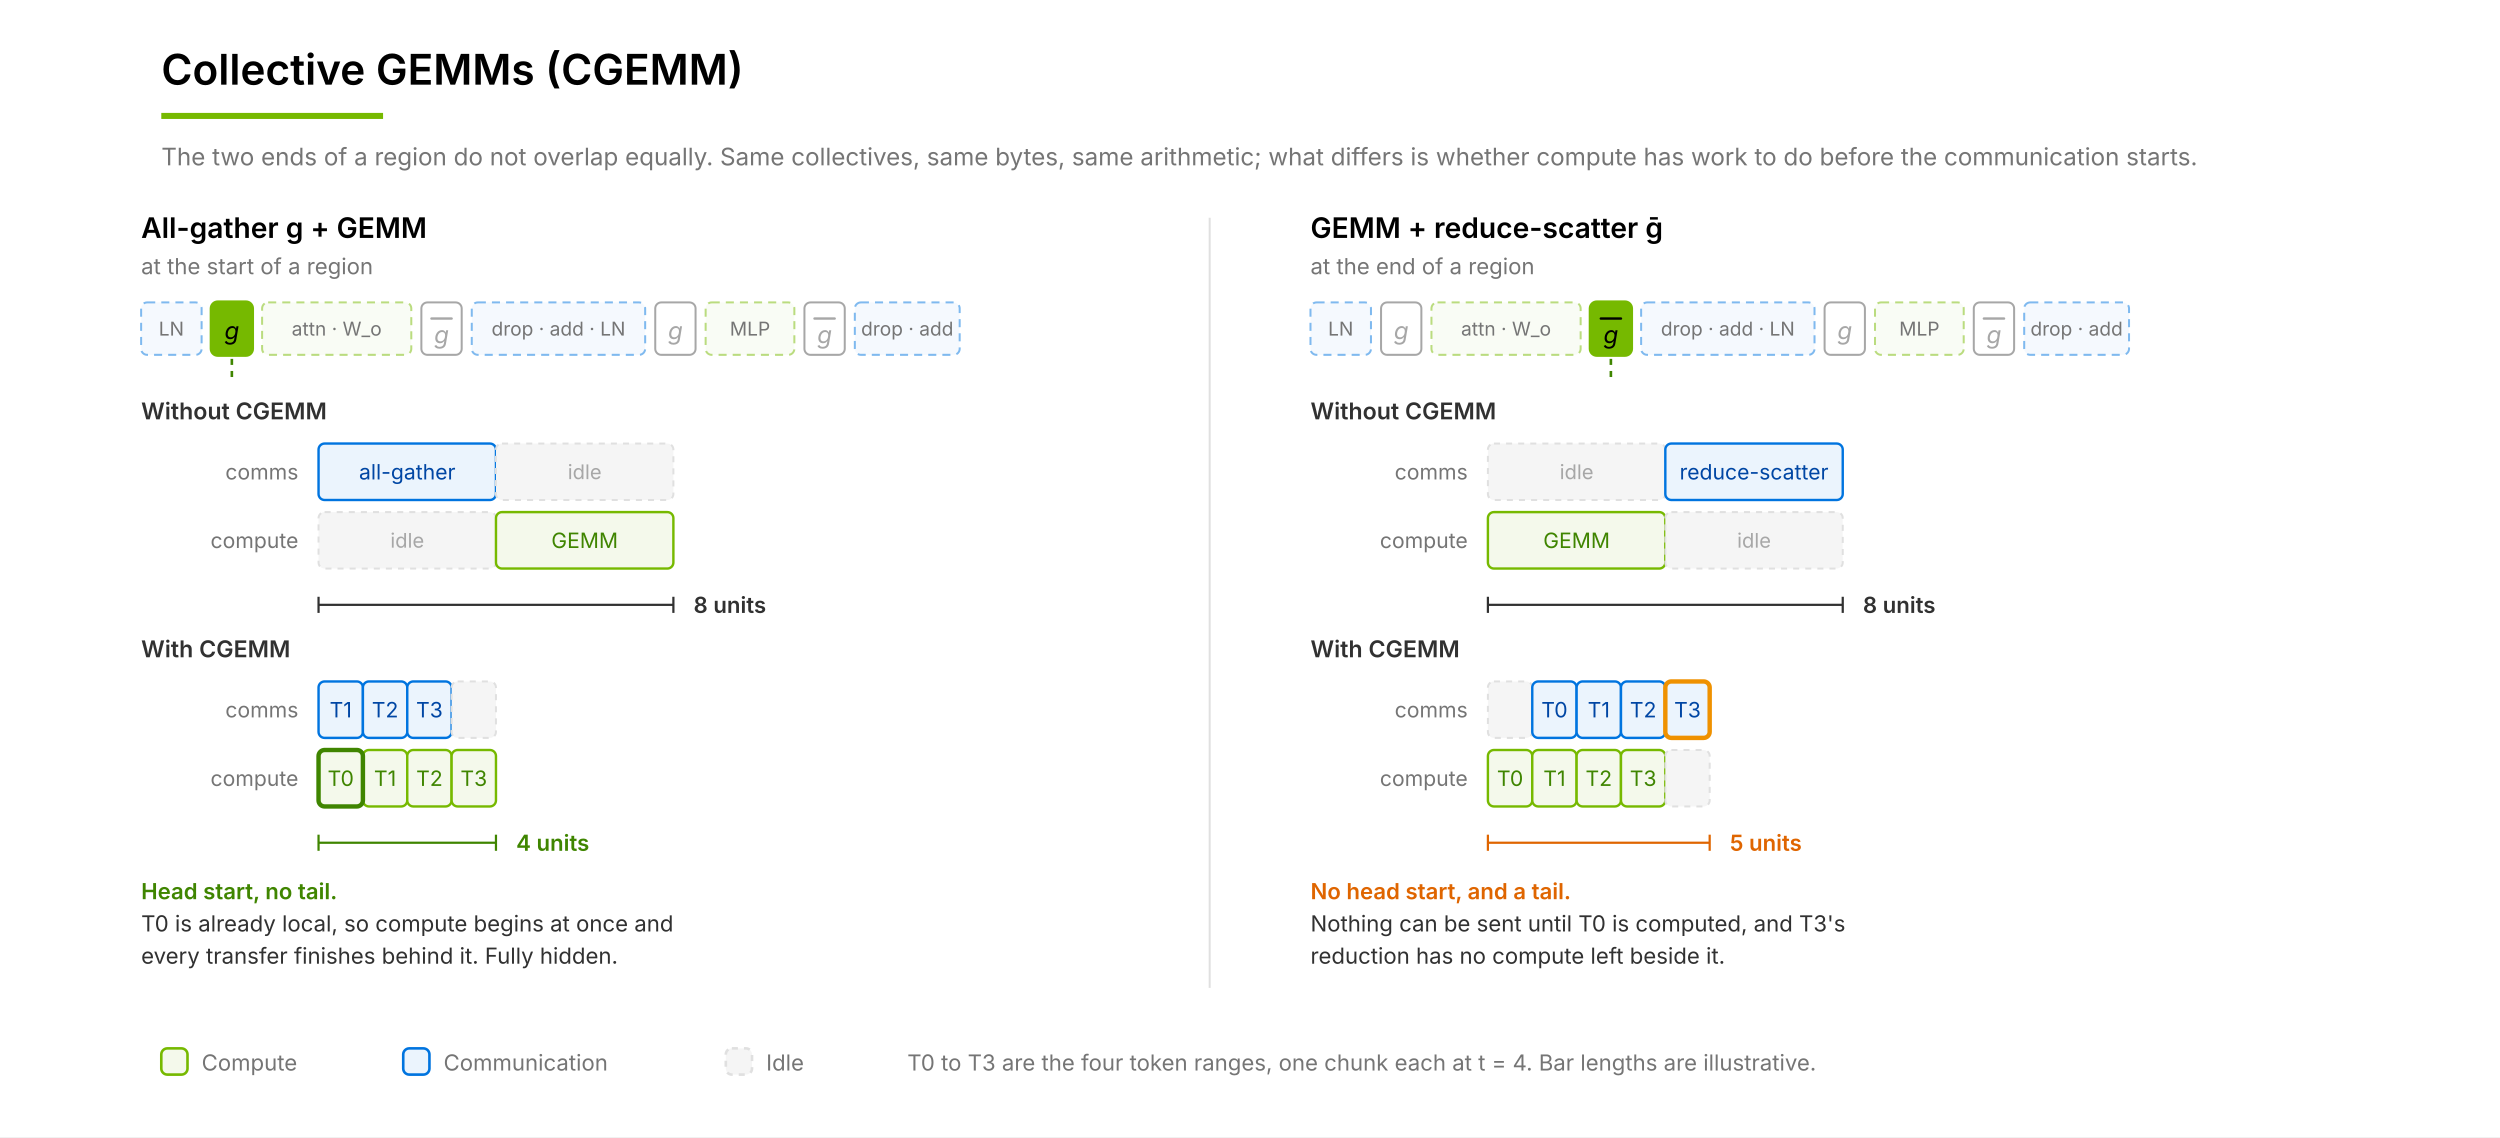
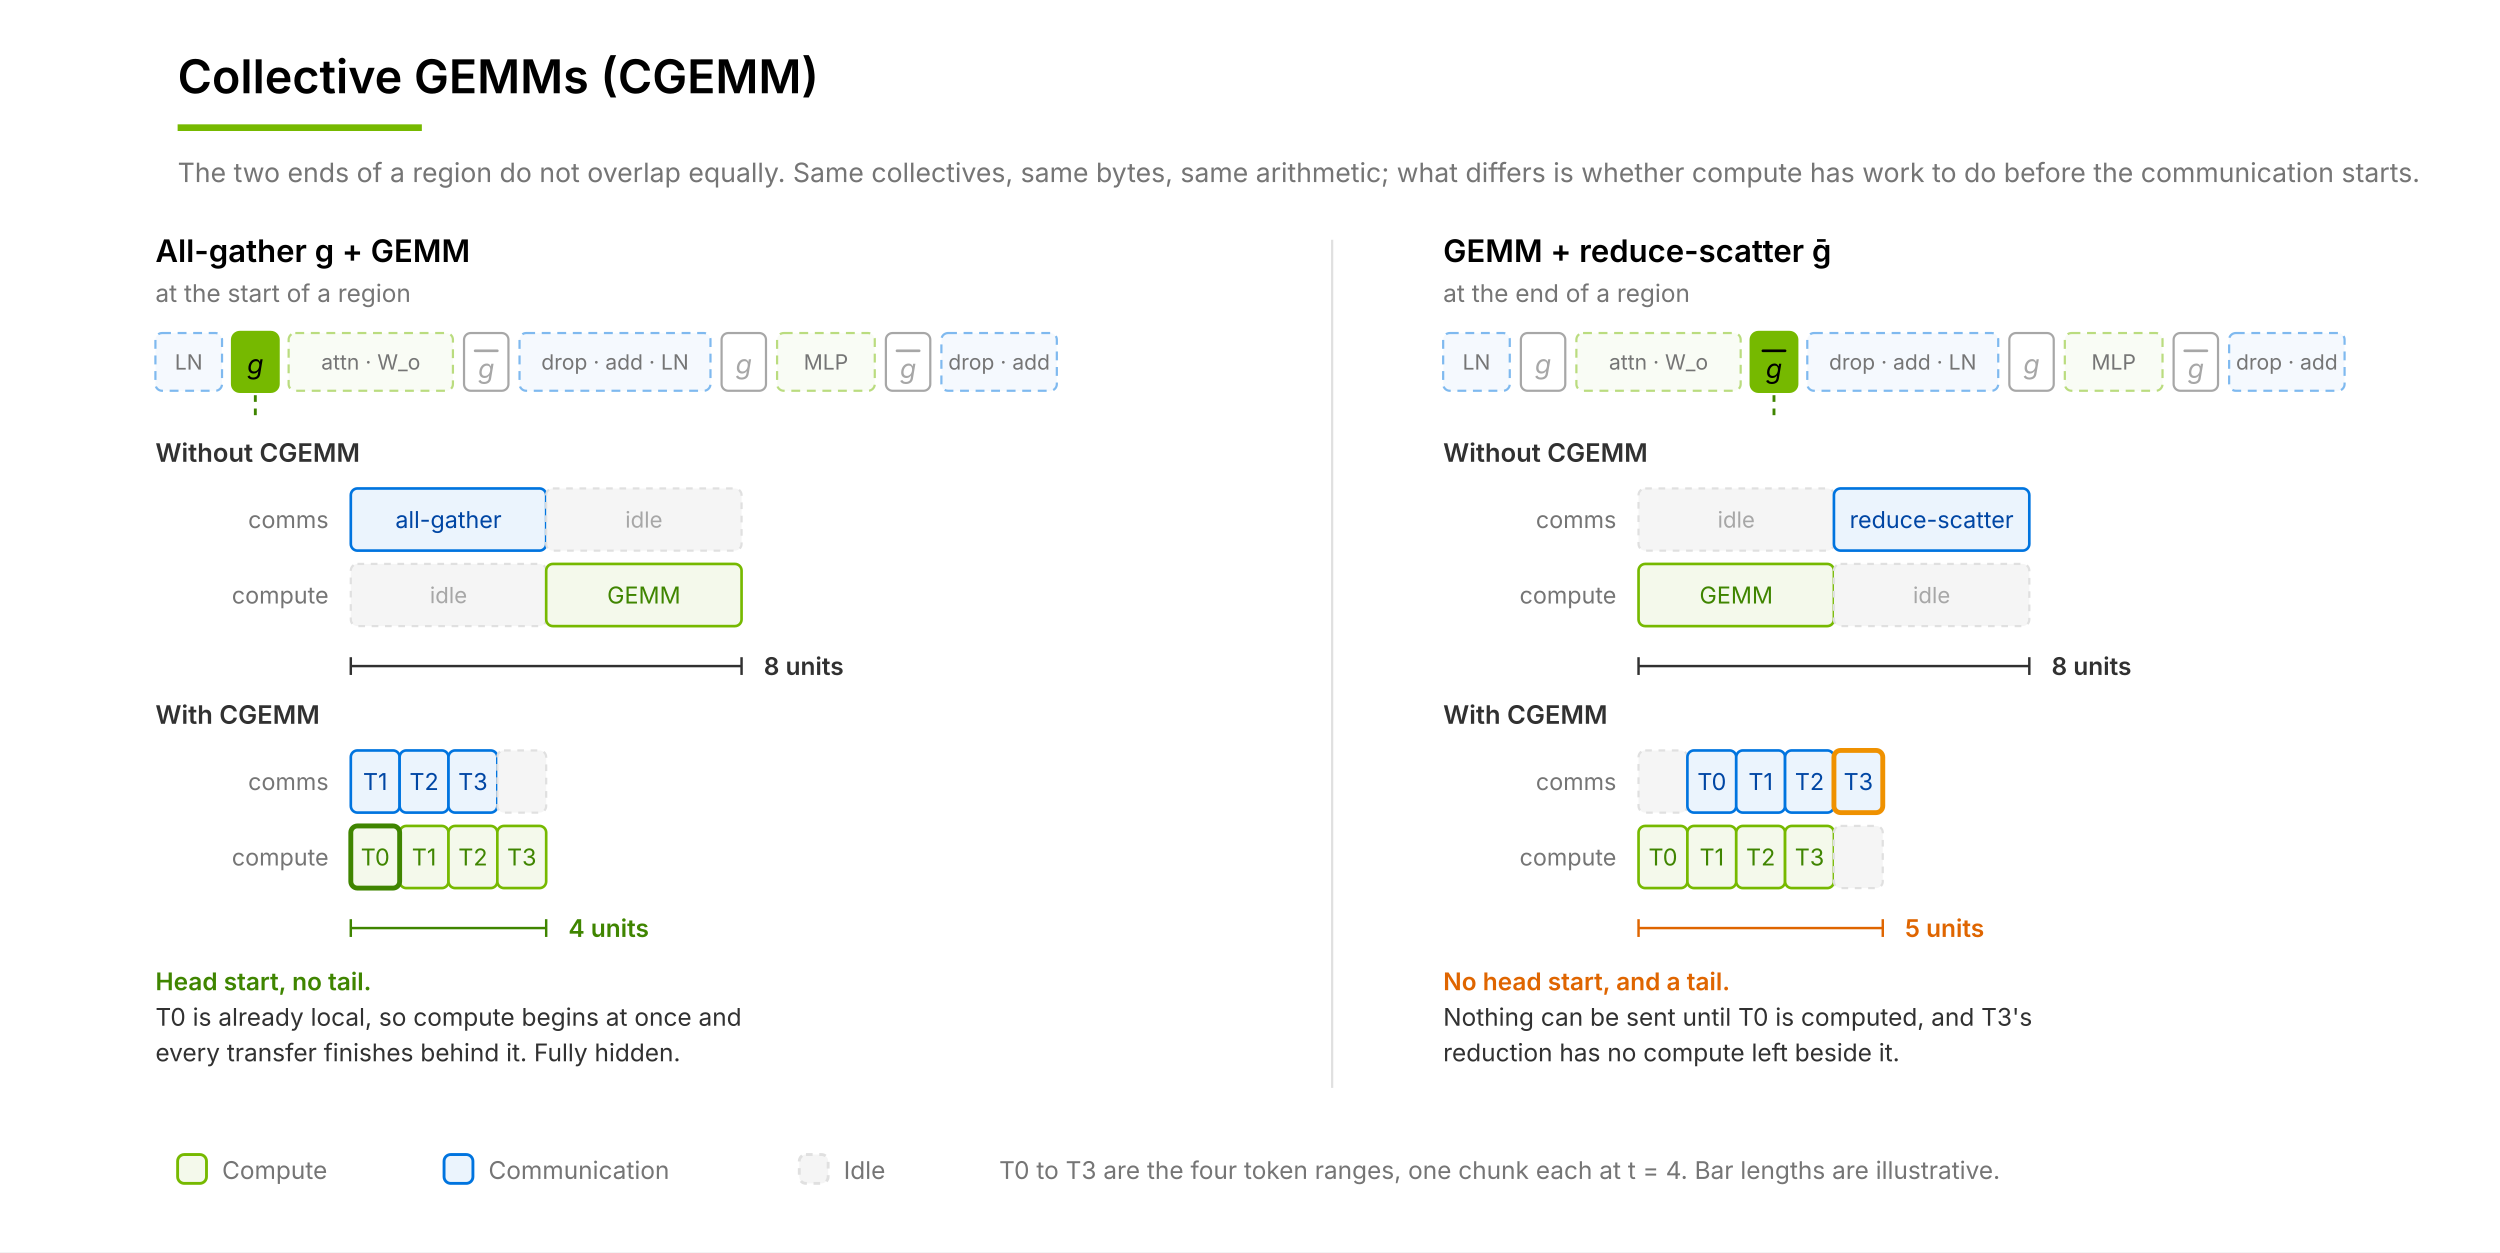
- <svg xmlns="http://www.w3.org/2000/svg" width="1240" height="564" viewBox="0 0 1240 564" role="img" aria-labelledby="t d" font-family="'NVIDIA Sans','NVIDIA Sans Web',Inter,'Helvetica Neue',Arial,sans-serif">
-   <rect x="0" y="0" width="1240" height="564" fill="#FFFFFF" />
+ <svg xmlns="http://www.w3.org/2000/svg" width="1126" height="564" viewBox="0 0 1126 564" role="img" aria-labelledby="t d" font-family="'NVIDIA Sans','NVIDIA Sans Web',Inter,'Helvetica Neue',Arial,sans-serif">
+   <rect x="0" y="0" width="1126" height="564" fill="#FFFFFF" />
  <text x="80" y="42" font-size="21" font-weight="600" fill="#000000">Collective GEMMs (CGEMM)</text>
  <rect x="80" y="56" width="110" height="3" fill="#76B900" />
  <text x="80" y="82" font-size="12" fill="#757575">The two ends of a region do not overlap equally. Same collectives, same bytes, same arithmetic; what differs is whether compute has work to do before the communication starts.</text>
  <text x="70" y="118" font-size="14" font-weight="600" fill="#000000">All-gather g + GEMM</text>
  <text x="70" y="136" font-size="11" fill="#757575">at the start of a region</text>
  <rect x="70" y="150" width="30" height="26" rx="3" fill="#EBF4FD" stroke="#0074DF" stroke-width="1" stroke-dasharray="4 3" opacity="0.5" />
  <text x="85.0" y="163.0" font-size="9.5" fill="#757575" text-anchor="middle" dominant-baseline="central">LN</text>
  <rect x="105" y="150" width="20" height="26" rx="3" fill="#76B900" stroke="#76B900" stroke-width="2" />
  <text x="115.0" y="164.0" font-size="12" font-style="italic" fill="#000000" text-anchor="middle" dominant-baseline="central">g</text>
  <rect x="130" y="150" width="74" height="26" rx="3" fill="#F4F9EB" stroke="#76B900" stroke-width="1" stroke-dasharray="4 3" opacity="0.5" />
  <text x="167.0" y="163.0" font-size="9.5" fill="#757575" text-anchor="middle" dominant-baseline="central">attn · W_o</text>
  <rect x="209" y="150" width="20" height="26" rx="3" fill="#FFFFFF" stroke="#A7A7A7" stroke-width="1" />
  <text x="219.0" y="166.0" font-size="12" font-style="italic" fill="#A7A7A7" text-anchor="middle" dominant-baseline="central">g</text>
  <line x1="214.0" y1="158" x2="224.0" y2="158" stroke="#A7A7A7" stroke-width="1.2" stroke-linecap="round" />
  <rect x="234" y="150" width="86" height="26" rx="3" fill="#EBF4FD" stroke="#0074DF" stroke-width="1" stroke-dasharray="4 3" opacity="0.5" />
  <text x="277.0" y="163.0" font-size="9.5" fill="#757575" text-anchor="middle" dominant-baseline="central">drop · add · LN</text>
  <rect x="325" y="150" width="20" height="26" rx="3" fill="#FFFFFF" stroke="#A7A7A7" stroke-width="1" />
  <text x="335.0" y="164.0" font-size="12" font-style="italic" fill="#A7A7A7" text-anchor="middle" dominant-baseline="central">g</text>
  <rect x="350" y="150" width="44" height="26" rx="3" fill="#F4F9EB" stroke="#76B900" stroke-width="1" stroke-dasharray="4 3" opacity="0.5" />
  <text x="372.0" y="163.0" font-size="9.5" fill="#757575" text-anchor="middle" dominant-baseline="central">MLP</text>
  <rect x="399" y="150" width="20" height="26" rx="3" fill="#FFFFFF" stroke="#A7A7A7" stroke-width="1" />
  <text x="409.0" y="166.0" font-size="12" font-style="italic" fill="#A7A7A7" text-anchor="middle" dominant-baseline="central">g</text>
  <line x1="404.0" y1="158" x2="414.0" y2="158" stroke="#A7A7A7" stroke-width="1.2" stroke-linecap="round" />
  <rect x="424" y="150" width="52" height="26" rx="3" fill="#EBF4FD" stroke="#0074DF" stroke-width="1" stroke-dasharray="4 3" opacity="0.5" />
  <text x="450.0" y="163.0" font-size="9.5" fill="#757575" text-anchor="middle" dominant-baseline="central">drop · add</text>
  <path d="M115.0 178 V188" stroke="#3F8500" stroke-width="1.3" stroke-dasharray="3 3" />
  <text x="70" y="208" font-size="11.5" font-weight="600" fill="#313131">Without CGEMM</text>
  <text x="148" y="234.0" font-size="10.5" fill="#757575" text-anchor="end" dominant-baseline="central">comms</text>
  <text x="148" y="268.0" font-size="10.5" fill="#757575" text-anchor="end" dominant-baseline="central">compute</text>
  <rect x="158.0" y="220" width="88.0" height="28" rx="3" fill="#EBF4FD" stroke="#0074DF" stroke-width="1.2" />
  <text x="202.0" y="234.0" font-size="10.5" fill="#0046A4" text-anchor="middle" dominant-baseline="central">all-gather</text>
  <rect x="246.0" y="220" width="88.0" height="28" rx="3" fill="#F5F5F5" stroke="#E0E0E0" stroke-width="1" stroke-dasharray="3 3" />
  <text x="290.0" y="234.0" font-size="10" fill="#A7A7A7" text-anchor="middle" dominant-baseline="central">idle</text>
  <rect x="158.0" y="254" width="88.0" height="28" rx="3" fill="#F5F5F5" stroke="#E0E0E0" stroke-width="1" stroke-dasharray="3 3" />
  <text x="202.0" y="268.0" font-size="10" fill="#A7A7A7" text-anchor="middle" dominant-baseline="central">idle</text>
  <rect x="246.0" y="254" width="88.0" height="28" rx="3" fill="#F4F9EB" stroke="#76B900" stroke-width="1.2" />
  <text x="290.0" y="268.0" font-size="10.5" fill="#3F8500" text-anchor="middle" dominant-baseline="central">GEMM</text>
  <path d="M158 300 H334.0" stroke="#313131" stroke-width="1.1" />
  <path d="M158 296 V304" stroke="#313131" stroke-width="1.1" />
  <path d="M334.0 296 V304" stroke="#313131" stroke-width="1.1" />
  <text x="344.0" y="300" font-size="11" font-weight="600" fill="#313131" dominant-baseline="central">8 units</text>
  <text x="70" y="326" font-size="11.5" font-weight="600" fill="#313131">With CGEMM</text>
  <text x="148" y="352.0" font-size="10.5" fill="#757575" text-anchor="end" dominant-baseline="central">comms</text>
  <text x="148" y="386.0" font-size="10.5" fill="#757575" text-anchor="end" dominant-baseline="central">compute</text>
  <rect x="158.0" y="338" width="22.0" height="28" rx="3" fill="#EBF4FD" stroke="#0074DF" stroke-width="1.2" />
  <text x="169.0" y="352.0" font-size="10.5" fill="#0046A4" text-anchor="middle" dominant-baseline="central">T1</text>
  <rect x="180.0" y="338" width="22.0" height="28" rx="3" fill="#EBF4FD" stroke="#0074DF" stroke-width="1.2" />
  <text x="191.0" y="352.0" font-size="10.5" fill="#0046A4" text-anchor="middle" dominant-baseline="central">T2</text>
  <rect x="202.0" y="338" width="22.0" height="28" rx="3" fill="#EBF4FD" stroke="#0074DF" stroke-width="1.2" />
  <text x="213.0" y="352.0" font-size="10.5" fill="#0046A4" text-anchor="middle" dominant-baseline="central">T3</text>
  <rect x="224.0" y="338" width="22.0" height="28" rx="3" fill="#F5F5F5" stroke="#E0E0E0" stroke-width="1" stroke-dasharray="3 3" />
  <rect x="158.0" y="372" width="22.0" height="28" rx="3" fill="#F4F9EB" stroke="#76B900" stroke-width="1.2" />
  <text x="169.0" y="386.0" font-size="10.5" fill="#3F8500" text-anchor="middle" dominant-baseline="central">T0</text>
  <rect x="180.0" y="372" width="22.0" height="28" rx="3" fill="#F4F9EB" stroke="#76B900" stroke-width="1.2" />
  <text x="191.0" y="386.0" font-size="10.5" fill="#3F8500" text-anchor="middle" dominant-baseline="central">T1</text>
  <rect x="202.0" y="372" width="22.0" height="28" rx="3" fill="#F4F9EB" stroke="#76B900" stroke-width="1.2" />
  <text x="213.0" y="386.0" font-size="10.5" fill="#3F8500" text-anchor="middle" dominant-baseline="central">T2</text>
  <rect x="224.0" y="372" width="22.0" height="28" rx="3" fill="#F4F9EB" stroke="#76B900" stroke-width="1.2" />
  <text x="235.0" y="386.0" font-size="10.5" fill="#3F8500" text-anchor="middle" dominant-baseline="central">T3</text>
  <rect x="158" y="372" width="22" height="28" rx="3" fill="none" stroke="#3F8500" stroke-width="2.2" />
  <path d="M158 418 H246.0" stroke="#3F8500" stroke-width="1.1" />
  <path d="M158 414 V422" stroke="#3F8500" stroke-width="1.1" />
  <path d="M246.0 414 V422" stroke="#3F8500" stroke-width="1.1" />
  <text x="256.0" y="418" font-size="11" font-weight="600" fill="#3F8500" dominant-baseline="central">4 units</text>
  <text x="70" y="446" font-size="11" font-weight="600" fill="#3F8500">Head start, no tail.</text>
  <text x="70" y="462" font-size="11" fill="#313131">T0 is already local, so compute begins at once and</text>
  <text x="70" y="478" font-size="11" fill="#313131">every transfer finishes behind it. Fully hidden.</text>
  <text x="650" y="118" font-size="14" font-weight="600" fill="#000000">GEMM + reduce-scatter ḡ</text>
  <text x="650" y="136" font-size="11" fill="#757575">at the end of a region</text>
  <rect x="650" y="150" width="30" height="26" rx="3" fill="#EBF4FD" stroke="#0074DF" stroke-width="1" stroke-dasharray="4 3" opacity="0.5" />
  <text x="665.0" y="163.0" font-size="9.5" fill="#757575" text-anchor="middle" dominant-baseline="central">LN</text>
  <rect x="685" y="150" width="20" height="26" rx="3" fill="#FFFFFF" stroke="#A7A7A7" stroke-width="1" />
  <text x="695.0" y="164.0" font-size="12" font-style="italic" fill="#A7A7A7" text-anchor="middle" dominant-baseline="central">g</text>
  <rect x="710" y="150" width="74" height="26" rx="3" fill="#F4F9EB" stroke="#76B900" stroke-width="1" stroke-dasharray="4 3" opacity="0.5" />
  <text x="747.0" y="163.0" font-size="9.5" fill="#757575" text-anchor="middle" dominant-baseline="central">attn · W_o</text>
  <rect x="789" y="150" width="20" height="26" rx="3" fill="#76B900" stroke="#76B900" stroke-width="2" />
  <text x="799.0" y="166.0" font-size="12" font-style="italic" fill="#000000" text-anchor="middle" dominant-baseline="central">g</text>
  <line x1="794.0" y1="158" x2="804.0" y2="158" stroke="#000000" stroke-width="1.2" stroke-linecap="round" />
  <rect x="814" y="150" width="86" height="26" rx="3" fill="#EBF4FD" stroke="#0074DF" stroke-width="1" stroke-dasharray="4 3" opacity="0.5" />
  <text x="857.0" y="163.0" font-size="9.5" fill="#757575" text-anchor="middle" dominant-baseline="central">drop · add · LN</text>
  <rect x="905" y="150" width="20" height="26" rx="3" fill="#FFFFFF" stroke="#A7A7A7" stroke-width="1" />
  <text x="915.0" y="164.0" font-size="12" font-style="italic" fill="#A7A7A7" text-anchor="middle" dominant-baseline="central">g</text>
  <rect x="930" y="150" width="44" height="26" rx="3" fill="#F4F9EB" stroke="#76B900" stroke-width="1" stroke-dasharray="4 3" opacity="0.5" />
  <text x="952.0" y="163.0" font-size="9.5" fill="#757575" text-anchor="middle" dominant-baseline="central">MLP</text>
  <rect x="979" y="150" width="20" height="26" rx="3" fill="#FFFFFF" stroke="#A7A7A7" stroke-width="1" />
  <text x="989.0" y="166.0" font-size="12" font-style="italic" fill="#A7A7A7" text-anchor="middle" dominant-baseline="central">g</text>
  <line x1="984.0" y1="158" x2="994.0" y2="158" stroke="#A7A7A7" stroke-width="1.2" stroke-linecap="round" />
  <rect x="1004" y="150" width="52" height="26" rx="3" fill="#EBF4FD" stroke="#0074DF" stroke-width="1" stroke-dasharray="4 3" opacity="0.5" />
  <text x="1030.0" y="163.0" font-size="9.5" fill="#757575" text-anchor="middle" dominant-baseline="central">drop · add</text>
  <path d="M799.0 178 V188" stroke="#3F8500" stroke-width="1.3" stroke-dasharray="3 3" />
  <text x="650" y="208" font-size="11.5" font-weight="600" fill="#313131">Without CGEMM</text>
  <text x="728" y="234.0" font-size="10.5" fill="#757575" text-anchor="end" dominant-baseline="central">comms</text>
  <text x="728" y="268.0" font-size="10.5" fill="#757575" text-anchor="end" dominant-baseline="central">compute</text>
  <rect x="738.0" y="220" width="88.0" height="28" rx="3" fill="#F5F5F5" stroke="#E0E0E0" stroke-width="1" stroke-dasharray="3 3" />
  <text x="782.0" y="234.0" font-size="10" fill="#A7A7A7" text-anchor="middle" dominant-baseline="central">idle</text>
  <rect x="826.0" y="220" width="88.0" height="28" rx="3" fill="#EBF4FD" stroke="#0074DF" stroke-width="1.2" />
  <text x="870.0" y="234.0" font-size="10.5" fill="#0046A4" text-anchor="middle" dominant-baseline="central">reduce-scatter</text>
  <rect x="738.0" y="254" width="88.0" height="28" rx="3" fill="#F4F9EB" stroke="#76B900" stroke-width="1.2" />
  <text x="782.0" y="268.0" font-size="10.5" fill="#3F8500" text-anchor="middle" dominant-baseline="central">GEMM</text>
  <rect x="826.0" y="254" width="88.0" height="28" rx="3" fill="#F5F5F5" stroke="#E0E0E0" stroke-width="1" stroke-dasharray="3 3" />
  <text x="870.0" y="268.0" font-size="10" fill="#A7A7A7" text-anchor="middle" dominant-baseline="central">idle</text>
  <path d="M738 300 H914.0" stroke="#313131" stroke-width="1.1" />
  <path d="M738 296 V304" stroke="#313131" stroke-width="1.1" />
  <path d="M914.0 296 V304" stroke="#313131" stroke-width="1.1" />
  <text x="924.0" y="300" font-size="11" font-weight="600" fill="#313131" dominant-baseline="central">8 units</text>
  <text x="650" y="326" font-size="11.5" font-weight="600" fill="#313131">With CGEMM</text>
  <text x="728" y="352.0" font-size="10.5" fill="#757575" text-anchor="end" dominant-baseline="central">comms</text>
  <text x="728" y="386.0" font-size="10.5" fill="#757575" text-anchor="end" dominant-baseline="central">compute</text>
  <rect x="738.0" y="338" width="22.0" height="28" rx="3" fill="#F5F5F5" stroke="#E0E0E0" stroke-width="1" stroke-dasharray="3 3" />
  <rect x="760.0" y="338" width="22.0" height="28" rx="3" fill="#EBF4FD" stroke="#0074DF" stroke-width="1.2" />
  <text x="771.0" y="352.0" font-size="10.5" fill="#0046A4" text-anchor="middle" dominant-baseline="central">T0</text>
  <rect x="782.0" y="338" width="22.0" height="28" rx="3" fill="#EBF4FD" stroke="#0074DF" stroke-width="1.2" />
  <text x="793.0" y="352.0" font-size="10.5" fill="#0046A4" text-anchor="middle" dominant-baseline="central">T1</text>
  <rect x="804.0" y="338" width="22.0" height="28" rx="3" fill="#EBF4FD" stroke="#0074DF" stroke-width="1.2" />
  <text x="815.0" y="352.0" font-size="10.5" fill="#0046A4" text-anchor="middle" dominant-baseline="central">T2</text>
  <rect x="826.0" y="338" width="22.0" height="28" rx="3" fill="#EBF4FD" stroke="#0074DF" stroke-width="1.2" />
  <text x="837.0" y="352.0" font-size="10.5" fill="#0046A4" text-anchor="middle" dominant-baseline="central">T3</text>
  <rect x="826" y="338" width="22" height="28" rx="3" fill="none" stroke="#EF9100" stroke-width="2.2" />
  <rect x="738.0" y="372" width="22.0" height="28" rx="3" fill="#F4F9EB" stroke="#76B900" stroke-width="1.2" />
  <text x="749.0" y="386.0" font-size="10.5" fill="#3F8500" text-anchor="middle" dominant-baseline="central">T0</text>
  <rect x="760.0" y="372" width="22.0" height="28" rx="3" fill="#F4F9EB" stroke="#76B900" stroke-width="1.2" />
  <text x="771.0" y="386.0" font-size="10.5" fill="#3F8500" text-anchor="middle" dominant-baseline="central">T1</text>
  <rect x="782.0" y="372" width="22.0" height="28" rx="3" fill="#F4F9EB" stroke="#76B900" stroke-width="1.2" />
  <text x="793.0" y="386.0" font-size="10.5" fill="#3F8500" text-anchor="middle" dominant-baseline="central">T2</text>
  <rect x="804.0" y="372" width="22.0" height="28" rx="3" fill="#F4F9EB" stroke="#76B900" stroke-width="1.2" />
  <text x="815.0" y="386.0" font-size="10.5" fill="#3F8500" text-anchor="middle" dominant-baseline="central">T3</text>
  <rect x="826.0" y="372" width="22.0" height="28" rx="3" fill="#F5F5F5" stroke="#E0E0E0" stroke-width="1" stroke-dasharray="3 3" />
  <path d="M738 418 H848.0" stroke="#DF6500" stroke-width="1.1" />
  <path d="M738 414 V422" stroke="#DF6500" stroke-width="1.1" />
  <path d="M848.0 414 V422" stroke="#DF6500" stroke-width="1.1" />
  <text x="858.0" y="418" font-size="11" font-weight="600" fill="#DF6500" dominant-baseline="central">5 units</text>
  <text x="650" y="446" font-size="11" font-weight="600" fill="#DF6500">No head start, and a tail.</text>
  <text x="650" y="462" font-size="11" fill="#313131">Nothing can be sent until T0 is computed, and T3's</text>
  <text x="650" y="478" font-size="11" fill="#313131">reduction has no compute left beside it.</text>
  <line x1="600" y1="108" x2="600" y2="490" stroke="#E0E0E0" stroke-width="1" />
  <rect x="80" y="520" width="13" height="13" rx="3" fill="#F4F9EB" stroke="#76B900" stroke-width="1.3" />
  <text x="100" y="527" font-size="11" fill="#757575" dominant-baseline="central">Compute</text>
  <rect x="200" y="520" width="13" height="13" rx="3" fill="#EBF4FD" stroke="#0074DF" stroke-width="1.3" />
  <text x="220" y="527" font-size="11" fill="#757575" dominant-baseline="central">Communication</text>
  <rect x="360" y="520" width="13" height="13" rx="3" fill="#F5F5F5" stroke="#E0E0E0" stroke-width="1.3" stroke-dasharray="3 3" />
  <text x="380" y="527" font-size="11" fill="#757575" dominant-baseline="central">Idle</text>
  <text x="450" y="527" font-size="11" fill="#757575" dominant-baseline="central">T0 to T3 are the four token ranges, one chunk each at t = 4. Bar lengths are illustrative.</text>
</svg>
